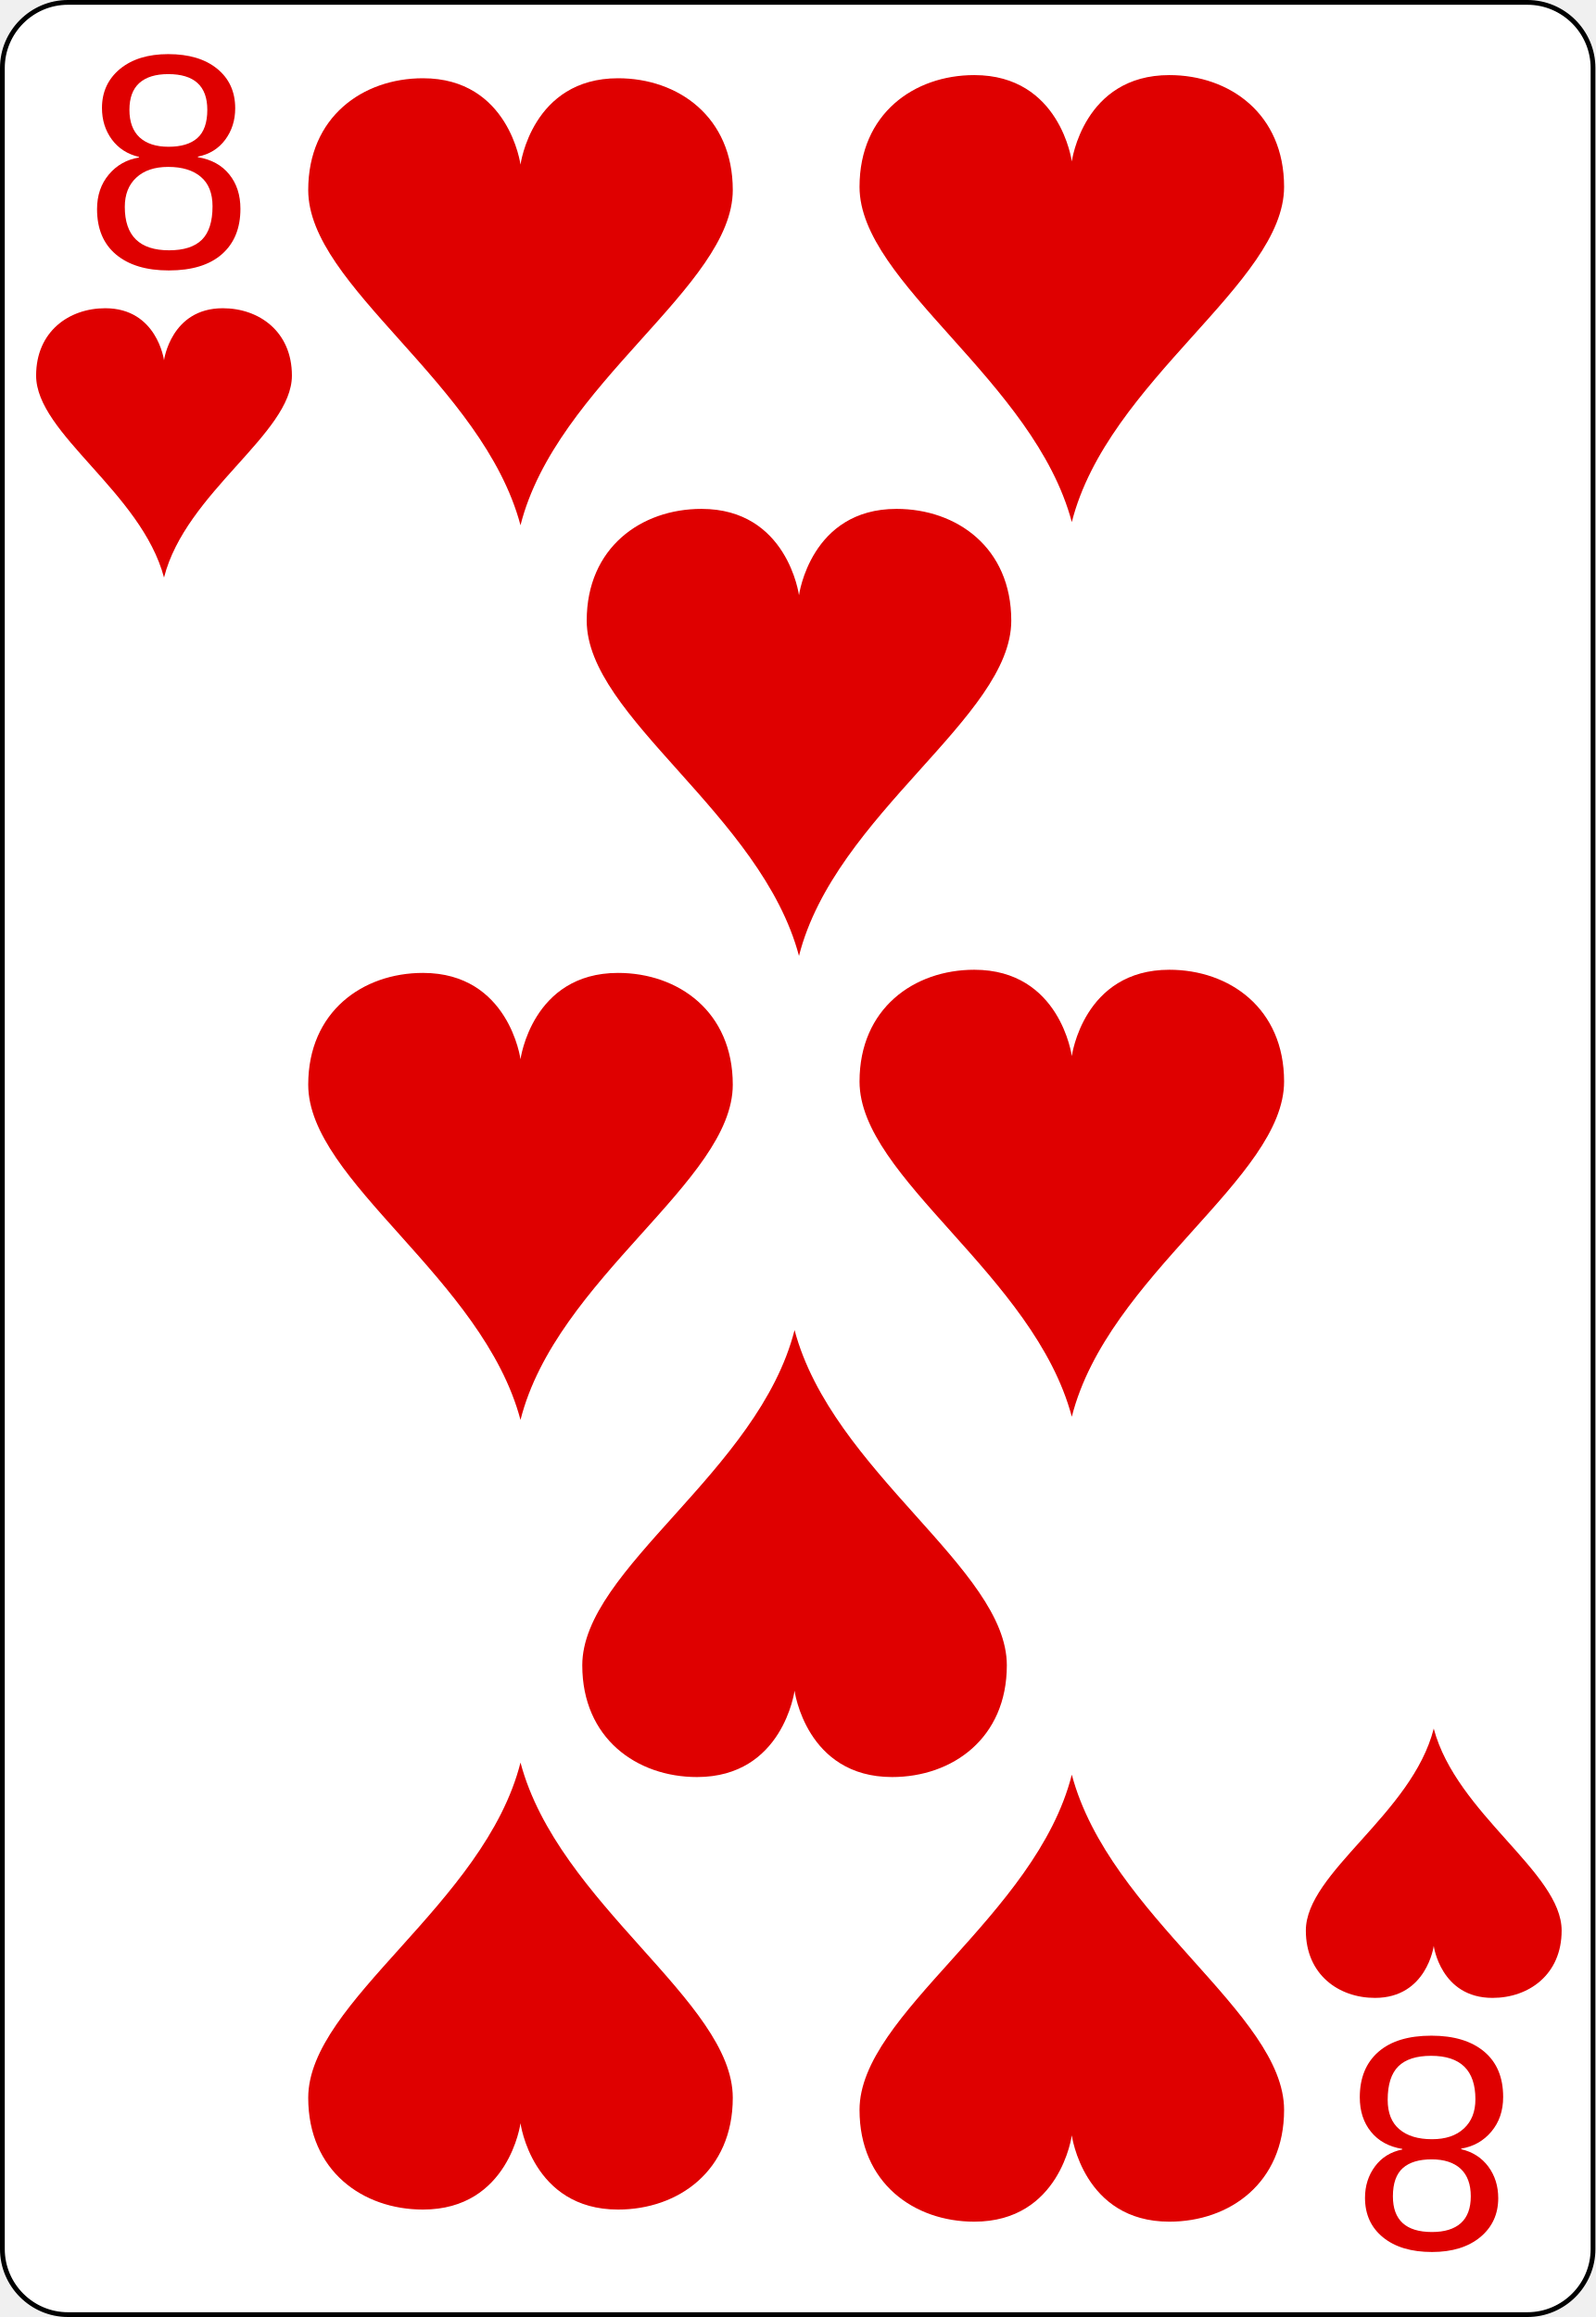
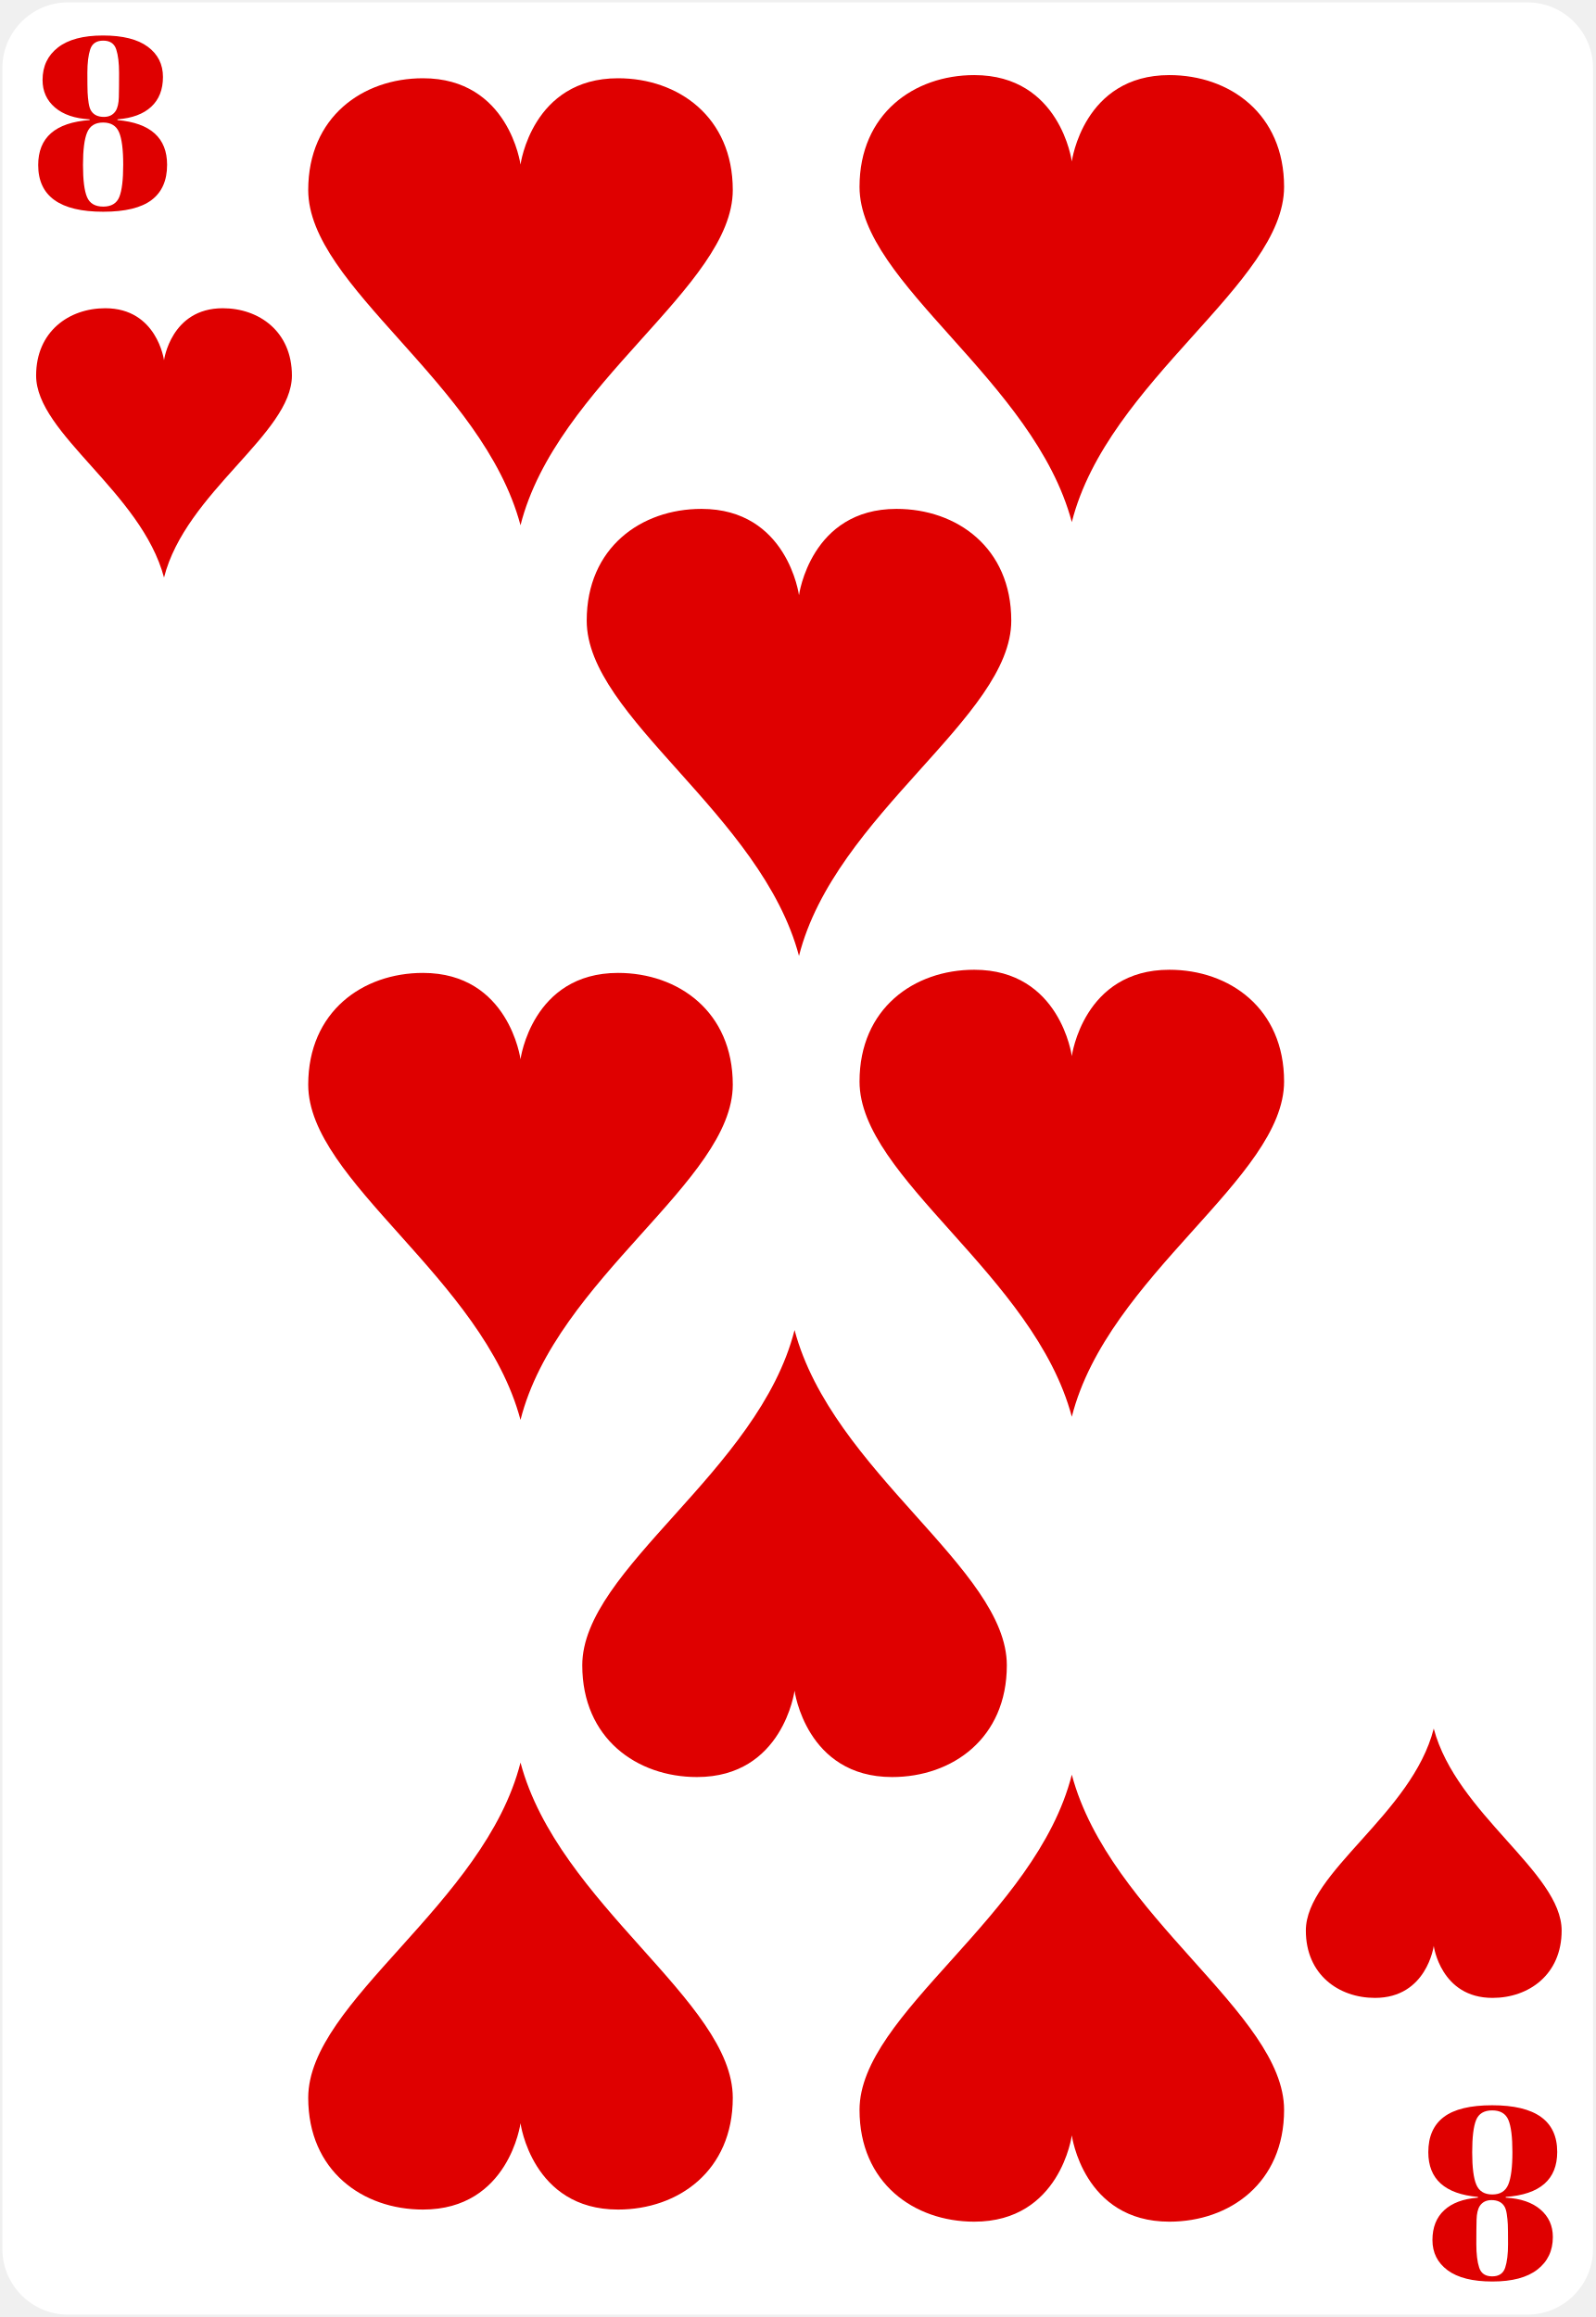
<svg xmlns="http://www.w3.org/2000/svg" xmlns:xlink="http://www.w3.org/1999/xlink" width="167.087pt" height="242.667pt" viewBox="0 0 167.087 242.667" xml:space="preserve" id="svg2" version="1.1">
  <defs id="defs41">
    <radialGradient xlink:href="#linearGradient3773" id="radialGradient3781" cx="-0.158" cy="-8.835" fx="-0.158" fy="-8.835" r="8" gradientTransform="matrix(-1.584269,-0.02349808,0.03071979,-2.477574,-0.2485638,-26.71351)" gradientUnits="userSpaceOnUse" />
    <linearGradient id="linearGradient3773">
      <stop style="stop-color:#000000;stop-opacity:1;" offset="0" id="stop3775" />
      <stop style="stop-color:#000000;stop-opacity:0.649;" offset="1" id="stop3777" />
    </linearGradient>
    <radialGradient xlink:href="#linearGradient3773" id="radialGradient3957" cx="-0.158" cy="-8.835" fx="-0.158" fy="-8.835" r="8" gradientTransform="matrix(-1.584269,-0.02349808,0.03071979,-2.477574,-0.2485638,-26.71351)" gradientUnits="userSpaceOnUse" />
    <linearGradient id="linearGradient3959">
      <stop style="stop-color:#000000;stop-opacity:1;" offset="0" id="stop3961" />
      <stop style="stop-color:#000000;stop-opacity:0.649;" offset="1" id="stop3963" />
    </linearGradient>
    <radialGradient r="81.903" fy="509.476" fx="168.025" cy="509.476" cx="168.025" gradientTransform="matrix(1.25656,-0.7774064,0.3366382,0.5361257,-221.2021,359.2426)" gradientUnits="userSpaceOnUse" id="radialGradient3975" xlink:href="#linearGradient3784-4" />
    <linearGradient id="linearGradient3784-4">
      <stop style="stop-color:#ffffff;stop-opacity:0.435;" offset="0" id="stop3786-8" />
      <stop style="stop-color:#000000;stop-opacity:0;" offset="1" id="stop3788-6" />
    </linearGradient>
    <radialGradient xlink:href="#linearGradient3784-4-5" id="radialGradient3929" gradientUnits="userSpaceOnUse" gradientTransform="matrix(1.25656,-0.7774064,0.3366382,0.5361257,-221.2021,359.2426)" cx="168.025" cy="509.476" fx="168.025" fy="509.476" r="81.903" />
    <linearGradient id="linearGradient3784-4-5">
      <stop style="stop-color:#ffffff;stop-opacity:0.489;" offset="0" id="stop3786-8-0" />
      <stop style="stop-color:#000000;stop-opacity:0;" offset="1" id="stop3788-6-3" />
    </linearGradient>
    <radialGradient xlink:href="#linearGradient3784-4-1" id="radialGradient3927" gradientUnits="userSpaceOnUse" gradientTransform="matrix(1.25656,-0.7774064,0.3366382,0.5361257,-221.2021,359.2426)" cx="168.025" cy="509.476" fx="168.025" fy="509.476" r="81.903" />
    <linearGradient id="linearGradient3784-4-1">
      <stop style="stop-color:#ffffff;stop-opacity:0.237;" offset="0" id="stop3786-8-03" />
      <stop style="stop-color:#000000;stop-opacity:0;" offset="1" id="stop3788-6-6" />
    </linearGradient>
    <radialGradient xlink:href="#linearGradient3768" id="radialGradient3776" cx="-0.206" cy="-4.579" fx="-0.206" fy="-4.579" r="8" gradientTransform="matrix(-1,0,0,-1.720176,-0.4120407,-13.02719)" gradientUnits="userSpaceOnUse" />
    <linearGradient id="linearGradient3768">
      <stop style="stop-color:#df0000;stop-opacity:1;" offset="0" id="stop3770" />
      <stop style="stop-color:#df0000;stop-opacity:0.672;" offset="1" id="stop3772" />
    </linearGradient>
    <radialGradient r="81.903" fy="511.223" fx="171.487" cy="511.223" cx="171.487" gradientTransform="matrix(1.152989,-0.6739155,0.3948202,0.6754904,-233.6326,270.4008)" gradientUnits="userSpaceOnUse" id="radialGradient4013" xlink:href="#linearGradient3784-4-6" />
    <linearGradient id="linearGradient3784-4-6">
      <stop style="stop-color:#ffffff;stop-opacity:0.313;" offset="0" id="stop3786-8-8" />
      <stop style="stop-color:#000000;stop-opacity:0;" offset="1" id="stop3788-6-8" />
    </linearGradient>
    <radialGradient r="81.903" fy="492.632" fx="159.354" cy="492.632" cx="159.354" gradientTransform="matrix(1.089478,-0.715138,0.4464527,0.6562658,-244.9333,290.9185)" gradientUnits="userSpaceOnUse" id="radialGradient4013-8" xlink:href="#linearGradient3784-4-2" />
    <linearGradient id="linearGradient3784-4-2">
      <stop style="stop-color:#ffffff;stop-opacity:0.29;" offset="0" id="stop3786-8-1" />
      <stop style="stop-color:#000000;stop-opacity:0;" offset="1" id="stop3788-6-5" />
    </linearGradient>
    <radialGradient r="81.903" fy="492.632" fx="159.354" cy="492.632" cx="159.354" gradientTransform="matrix(1.089478,-0.715138,0.4464527,0.6562658,-244.9333,290.9185)" gradientUnits="userSpaceOnUse" id="radialGradient3073" xlink:href="#linearGradient3784-4-2" />
  </defs>
  <g id="Layer_x0020_1" style="fill-rule:nonzero;clip-rule:nonzero;stroke:#000000;stroke-miterlimit:4;">
-     <path style="fill:#FFFFFF;stroke-width:0.5;" d="M166.837,235.548c0,3.777-3.087,6.869-6.871,6.869H7.111c-3.775,0-6.861-3.092-6.861-6.869V7.12C0.25,3.343,3.336,0.25,7.111,0.25h152.855    c3.784,0,6.871,3.093,6.871,6.87v228.428z" id="path5" />
+     <path style="fill:#FFFFFF;stroke-width:0.5;stroke:none" d="M166.837,235.548c0,3.777-3.087,6.869-6.871,6.869H7.111c-3.775,0-6.861-3.092-6.861-6.869V7.12C0.25,3.343,3.336,0.25,7.111,0.25h152.855    c3.784,0,6.871,3.093,6.871,6.87v228.428z" id="path5" />
    <g style="stroke:none;" id="g7">
      <g id="g9">
				
			</g>
    </g>
    <g id="g15">
			
		</g>
    <g id="g19">
			
		</g>
    <g style="stroke:none;" id="g23">
      <g id="g25">
				
			</g>
    </g>
    <g style="stroke:none;" id="g31">
      <g id="g33">
				
			</g>
    </g>
  </g>
-   <text xml:space="preserve" style="font-size:32px;font-style:normal;font-weight:normal;line-height:125%;letter-spacing:0px;word-spacing:0px;fill:#df0000;fill-opacity:1;stroke:none;font-family:Bitstream Vera Sans" x="8.775" y="28.013" id="text3788">
-     <tspan id="tspan3790" x="8.775" y="28.013" style="font-style:normal;font-variant:normal;font-weight:normal;font-stretch:normal;fill:#df0000;fill-opacity:1;font-family:Arial;-inkscape-font-specification:Arial">8</tspan>
-   </text>
+   <g id="rank-index" style="fill:#df0000;stroke:none">
+     <path id="rank-index-top" d="M9.39 12.499Q7.056 12.371 5.757 11.258Q4.457 10.144 4.457 8.378Q4.457 6.227 6.07 4.973Q7.682 3.718 10.786 3.718Q13.89 3.718 15.479 4.896Q17.067 6.074 17.067 8.058Q17.067 10.042 15.839 11.181Q14.612 12.32 12.302 12.499V12.576Q17.5 13.037 17.5 17.261Q17.5 19.718 15.876 20.947Q14.251 22.176 10.81 22.176Q4 22.176 4 17.286Q4 12.96 9.39 12.576ZM12.904 17.248Q12.904 14.88 12.471 13.856Q12.037 12.832 10.798 12.832Q9.559 12.832 9.126 13.869Q8.692 14.906 8.692 17.274Q8.692 19.642 9.114 20.64Q9.535 21.638 10.81 21.638Q12.086 21.638 12.495 20.627Q12.904 19.616 12.904 17.248ZM9.559 11.629Q9.968 12.243 10.882 12.243Q11.7 12.243 12.11 11.629Q12.422 11.142 12.446 10.182Q12.471 9.222 12.471 7.648Q12.471 6.074 12.17 5.165Q11.869 4.256 10.81 4.256Q9.751 4.256 9.45 5.165Q9.15 6.074 9.15 7.622Q9.15 9.171 9.174 9.696Q9.198 10.221 9.282 10.784Q9.366 11.347 9.559 11.629Z" />
+     <path id="rank-index-bottom" d="M9.39 12.499Q7.056 12.371 5.757 11.258Q4.457 10.144 4.457 8.378Q4.457 6.227 6.07 4.973Q7.682 3.718 10.786 3.718Q13.89 3.718 15.479 4.896Q17.067 6.074 17.067 8.058Q17.067 10.042 15.839 11.181Q14.612 12.32 12.302 12.499V12.576Q17.5 13.037 17.5 17.261Q17.5 19.718 15.876 20.947Q14.251 22.176 10.81 22.176Q4 22.176 4 17.286Q4 12.96 9.39 12.576ZM12.904 17.248Q12.904 14.88 12.471 13.856Q12.037 12.832 10.798 12.832Q9.559 12.832 9.126 13.869Q8.692 14.906 8.692 17.274Q8.692 19.642 9.114 20.64Q9.535 21.638 10.81 21.638Q12.086 21.638 12.495 20.627Q12.904 19.616 12.904 17.248ZM9.559 11.629Q9.968 12.243 10.882 12.243Q11.7 12.243 12.11 11.629Q12.422 11.142 12.446 10.182Q12.471 9.222 12.471 7.648Q12.471 6.074 12.17 5.165Q11.869 4.256 10.81 4.256Q9.751 4.256 9.45 5.165Q9.15 6.074 9.15 7.622Q9.15 9.171 9.174 9.696Q9.198 10.221 9.282 10.784Q9.366 11.347 9.559 11.629Z" transform="rotate(180,83.54346,121.3335)" />
+   </g>
  <g transform="matrix(1.674307,0,0,1.566992,17.17751,46.38532)" id="layer1-9-6" style="fill:#df0000;fill-opacity:1">
    <path style="fill:#df0000;fill-opacity:1" id="hl-8" d="M 3.676,-9 C 0.433,-9 0,-5.523 0,-5.523 0,-5.523 -0.433,-9 -3.676,-9 -5.946,-9 -8,-7.441 -8,-4.5 -8,-0.614 -1.421,3.294 0,9 1.352,3.299 8,-0.614 8,-4.5 8,-7.441 5.946,-9 3.676,-9 z" />
  </g>
-   <text xml:space="preserve" style="font-size:32px;font-style:normal;font-weight:normal;line-height:125%;letter-spacing:0px;word-spacing:0px;fill:#df0000;fill-opacity:1;stroke:none;font-family:Bitstream Vera Sans" x="-158.818" y="-213.515" id="text3788-4" transform="scale(-1,-1)">
-     <tspan id="tspan3790-3" x="-158.818" y="-213.515" style="font-style:normal;font-variant:normal;font-weight:normal;font-stretch:normal;fill:#df0000;fill-opacity:1;font-family:Arial;-inkscape-font-specification:Arial">8</tspan>
-   </text>
  <g transform="matrix(-1.674307,0,0,-1.566992,150.156,195.1431)" id="layer1-9-6-5" style="fill:#df0000;fill-opacity:1">
    <path style="fill:#df0000;fill-opacity:1" id="hl-8-1" d="M 3.676,-9 C 0.433,-9 0,-5.523 0,-5.523 0,-5.523 -0.433,-9 -3.676,-9 -5.946,-9 -8,-7.441 -8,-4.5 -8,-0.614 -1.421,3.294 0,9 1.352,3.299 8,-0.614 8,-4.5 8,-7.441 5.946,-9 3.676,-9 z" />
  </g>
  <g transform="matrix(2.779008,0,0,2.600887,54.51227,31.60377)" id="layer1-9-6-8" style="fill:#df0000;fill-opacity:1">
    <path style="fill:#df0000;fill-opacity:1" id="hl-8-8" d="M 3.676,-9 C 0.433,-9 0,-5.523 0,-5.523 0,-5.523 -0.433,-9 -3.676,-9 -5.946,-9 -8,-7.441 -8,-4.5 -8,-0.614 -1.421,3.294 0,9 1.352,3.299 8,-0.614 8,-4.5 8,-7.441 5.946,-9 3.676,-9 z" />
  </g>
  <g transform="matrix(-2.779008,0,0,-2.600887,54.51227,208.0062)" id="layer1-9-6-8-9" style="fill:#df0000;fill-opacity:1">
    <path style="fill:#df0000;fill-opacity:1" id="hl-8-8-5" d="M 3.676,-9 C 0.433,-9 0,-5.523 0,-5.523 0,-5.523 -0.433,-9 -3.676,-9 -5.946,-9 -8,-7.441 -8,-4.5 -8,-0.614 -1.421,3.294 0,9 1.352,3.299 8,-0.614 8,-4.5 8,-7.441 5.946,-9 3.676,-9 z" />
  </g>
  <g transform="matrix(2.779008,0,0,2.600887,54.51227,125.3046)" id="layer1-9-6-8-8" style="fill:#df0000;fill-opacity:1">
    <path style="fill:#df0000;fill-opacity:1" id="hl-8-8-8" d="M 3.676,-9 C 0.433,-9 0,-5.523 0,-5.523 0,-5.523 -0.433,-9 -3.676,-9 -5.946,-9 -8,-7.441 -8,-4.5 -8,-0.614 -1.421,3.294 0,9 1.352,3.299 8,-0.614 8,-4.5 8,-7.441 5.946,-9 3.676,-9 z" />
  </g>
  <g transform="matrix(2.779008,0,0,2.600887,112.2504,31.27278)" id="layer1-9-6-8-88" style="fill:#df0000;fill-opacity:1">
    <path style="fill:#df0000;fill-opacity:1" id="hl-8-8-4" d="M 3.676,-9 C 0.433,-9 0,-5.523 0,-5.523 0,-5.523 -0.433,-9 -3.676,-9 -5.946,-9 -8,-7.441 -8,-4.5 -8,-0.614 -1.421,3.294 0,9 1.352,3.299 8,-0.614 8,-4.5 8,-7.441 5.946,-9 3.676,-9 z" />
  </g>
  <g transform="matrix(-2.779008,0,0,-2.600887,112.2504,209.2752)" id="layer1-9-6-8-9-3" style="fill:#df0000;fill-opacity:1">
    <path style="fill:#df0000;fill-opacity:1" id="hl-8-8-5-1" d="M 3.676,-9 C 0.433,-9 0,-5.523 0,-5.523 0,-5.523 -0.433,-9 -3.676,-9 -5.946,-9 -8,-7.441 -8,-4.5 -8,-0.614 -1.421,3.294 0,9 1.352,3.299 8,-0.614 8,-4.5 8,-7.441 5.946,-9 3.676,-9 z" />
  </g>
  <g transform="matrix(2.779008,0,0,2.600887,112.2504,124.9736)" id="layer1-9-6-8-8-4" style="fill:#df0000;fill-opacity:1">
    <path style="fill:#df0000;fill-opacity:1" id="hl-8-8-8-9" d="M 3.676,-9 C 0.433,-9 0,-5.523 0,-5.523 0,-5.523 -0.433,-9 -3.676,-9 -5.946,-9 -8,-7.441 -8,-4.5 -8,-0.614 -1.421,3.294 0,9 1.352,3.299 8,-0.614 8,-4.5 8,-7.441 5.946,-9 3.676,-9 z" />
  </g>
  <g transform="matrix(2.779008,0,0,2.600887,83.67827,76.70508)" id="layer1-9-6-8-884" style="fill:#df0000;fill-opacity:1">
    <path style="fill:#df0000;fill-opacity:1" id="hl-8-8-3" d="M 3.676,-9 C 0.433,-9 0,-5.523 0,-5.523 0,-5.523 -0.433,-9 -3.676,-9 -5.946,-9 -8,-7.441 -8,-4.5 -8,-0.614 -1.421,3.294 0,9 1.352,3.299 8,-0.614 8,-4.5 8,-7.441 5.946,-9 3.676,-9 z" />
  </g>
  <g transform="matrix(-2.779008,0,0,-2.600887,83.2134,162.7078)" id="layer1-9-6-8-884-8" style="fill:#df0000;fill-opacity:1">
    <path style="fill:#df0000;fill-opacity:1" id="hl-8-8-3-8" d="M 3.676,-9 C 0.433,-9 0,-5.523 0,-5.523 0,-5.523 -0.433,-9 -3.676,-9 -5.946,-9 -8,-7.441 -8,-4.5 -8,-0.614 -1.421,3.294 0,9 1.352,3.299 8,-0.614 8,-4.5 8,-7.441 5.946,-9 3.676,-9 z" />
  </g>
</svg>
